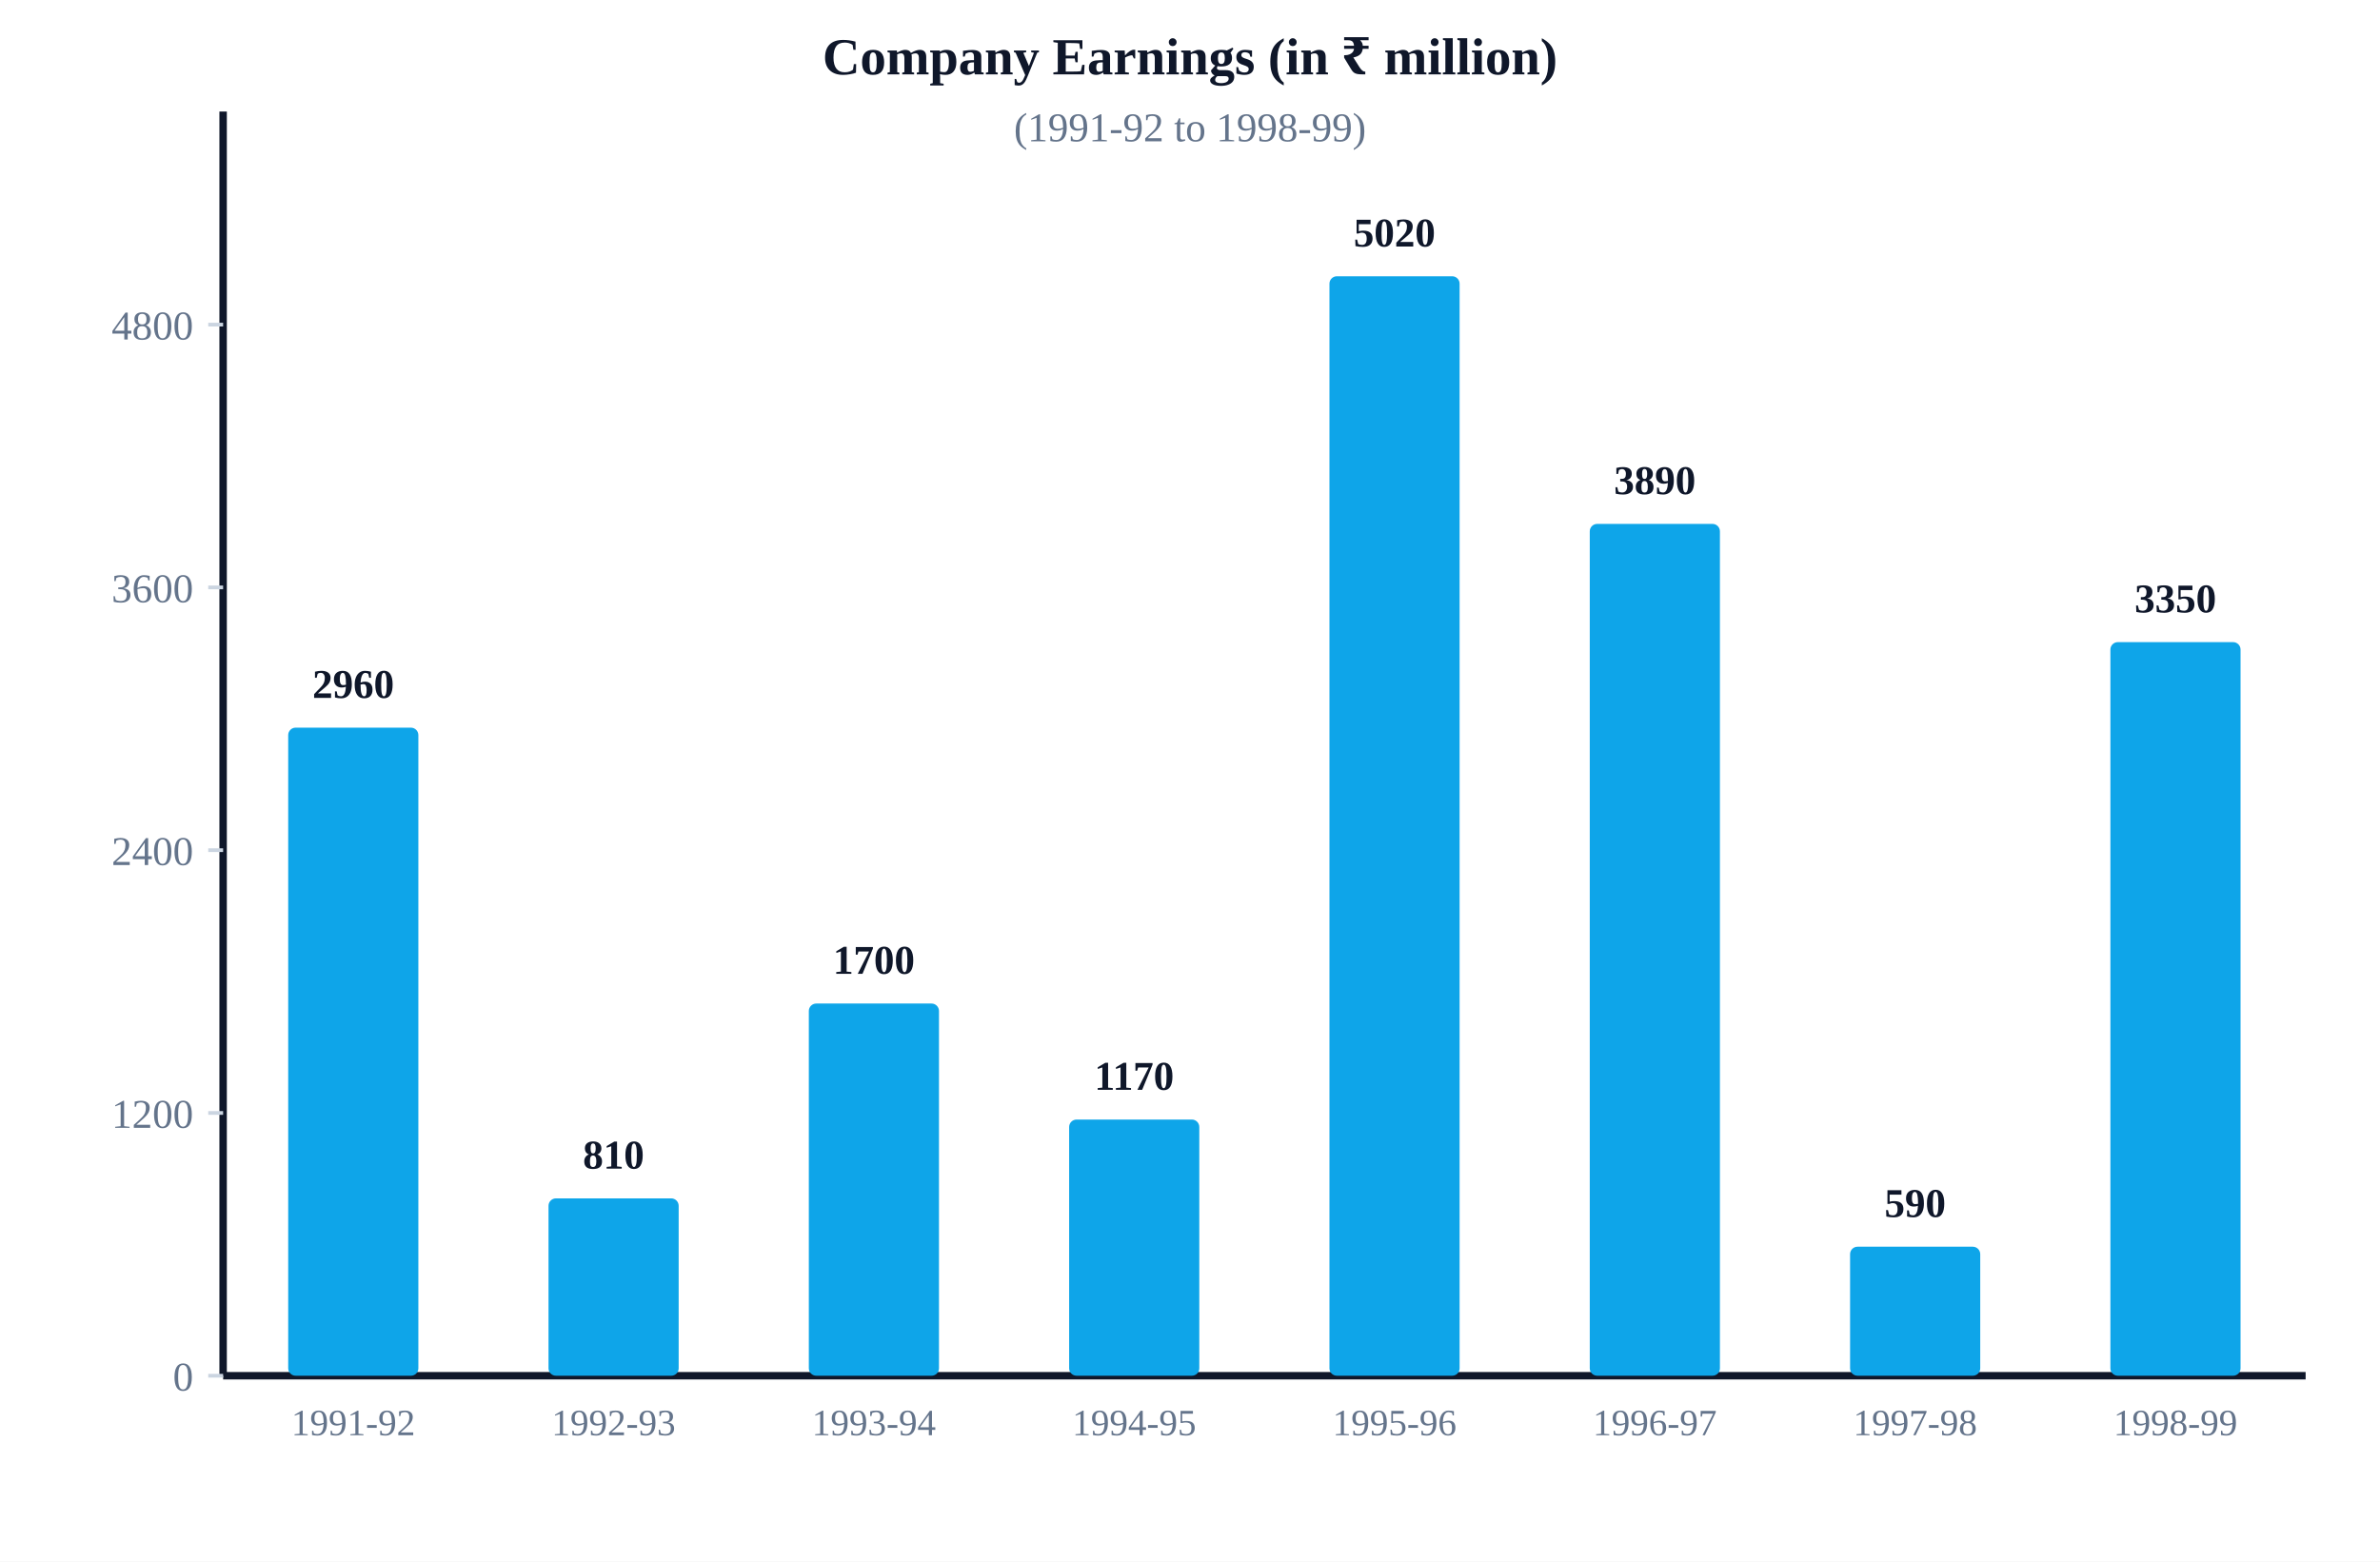
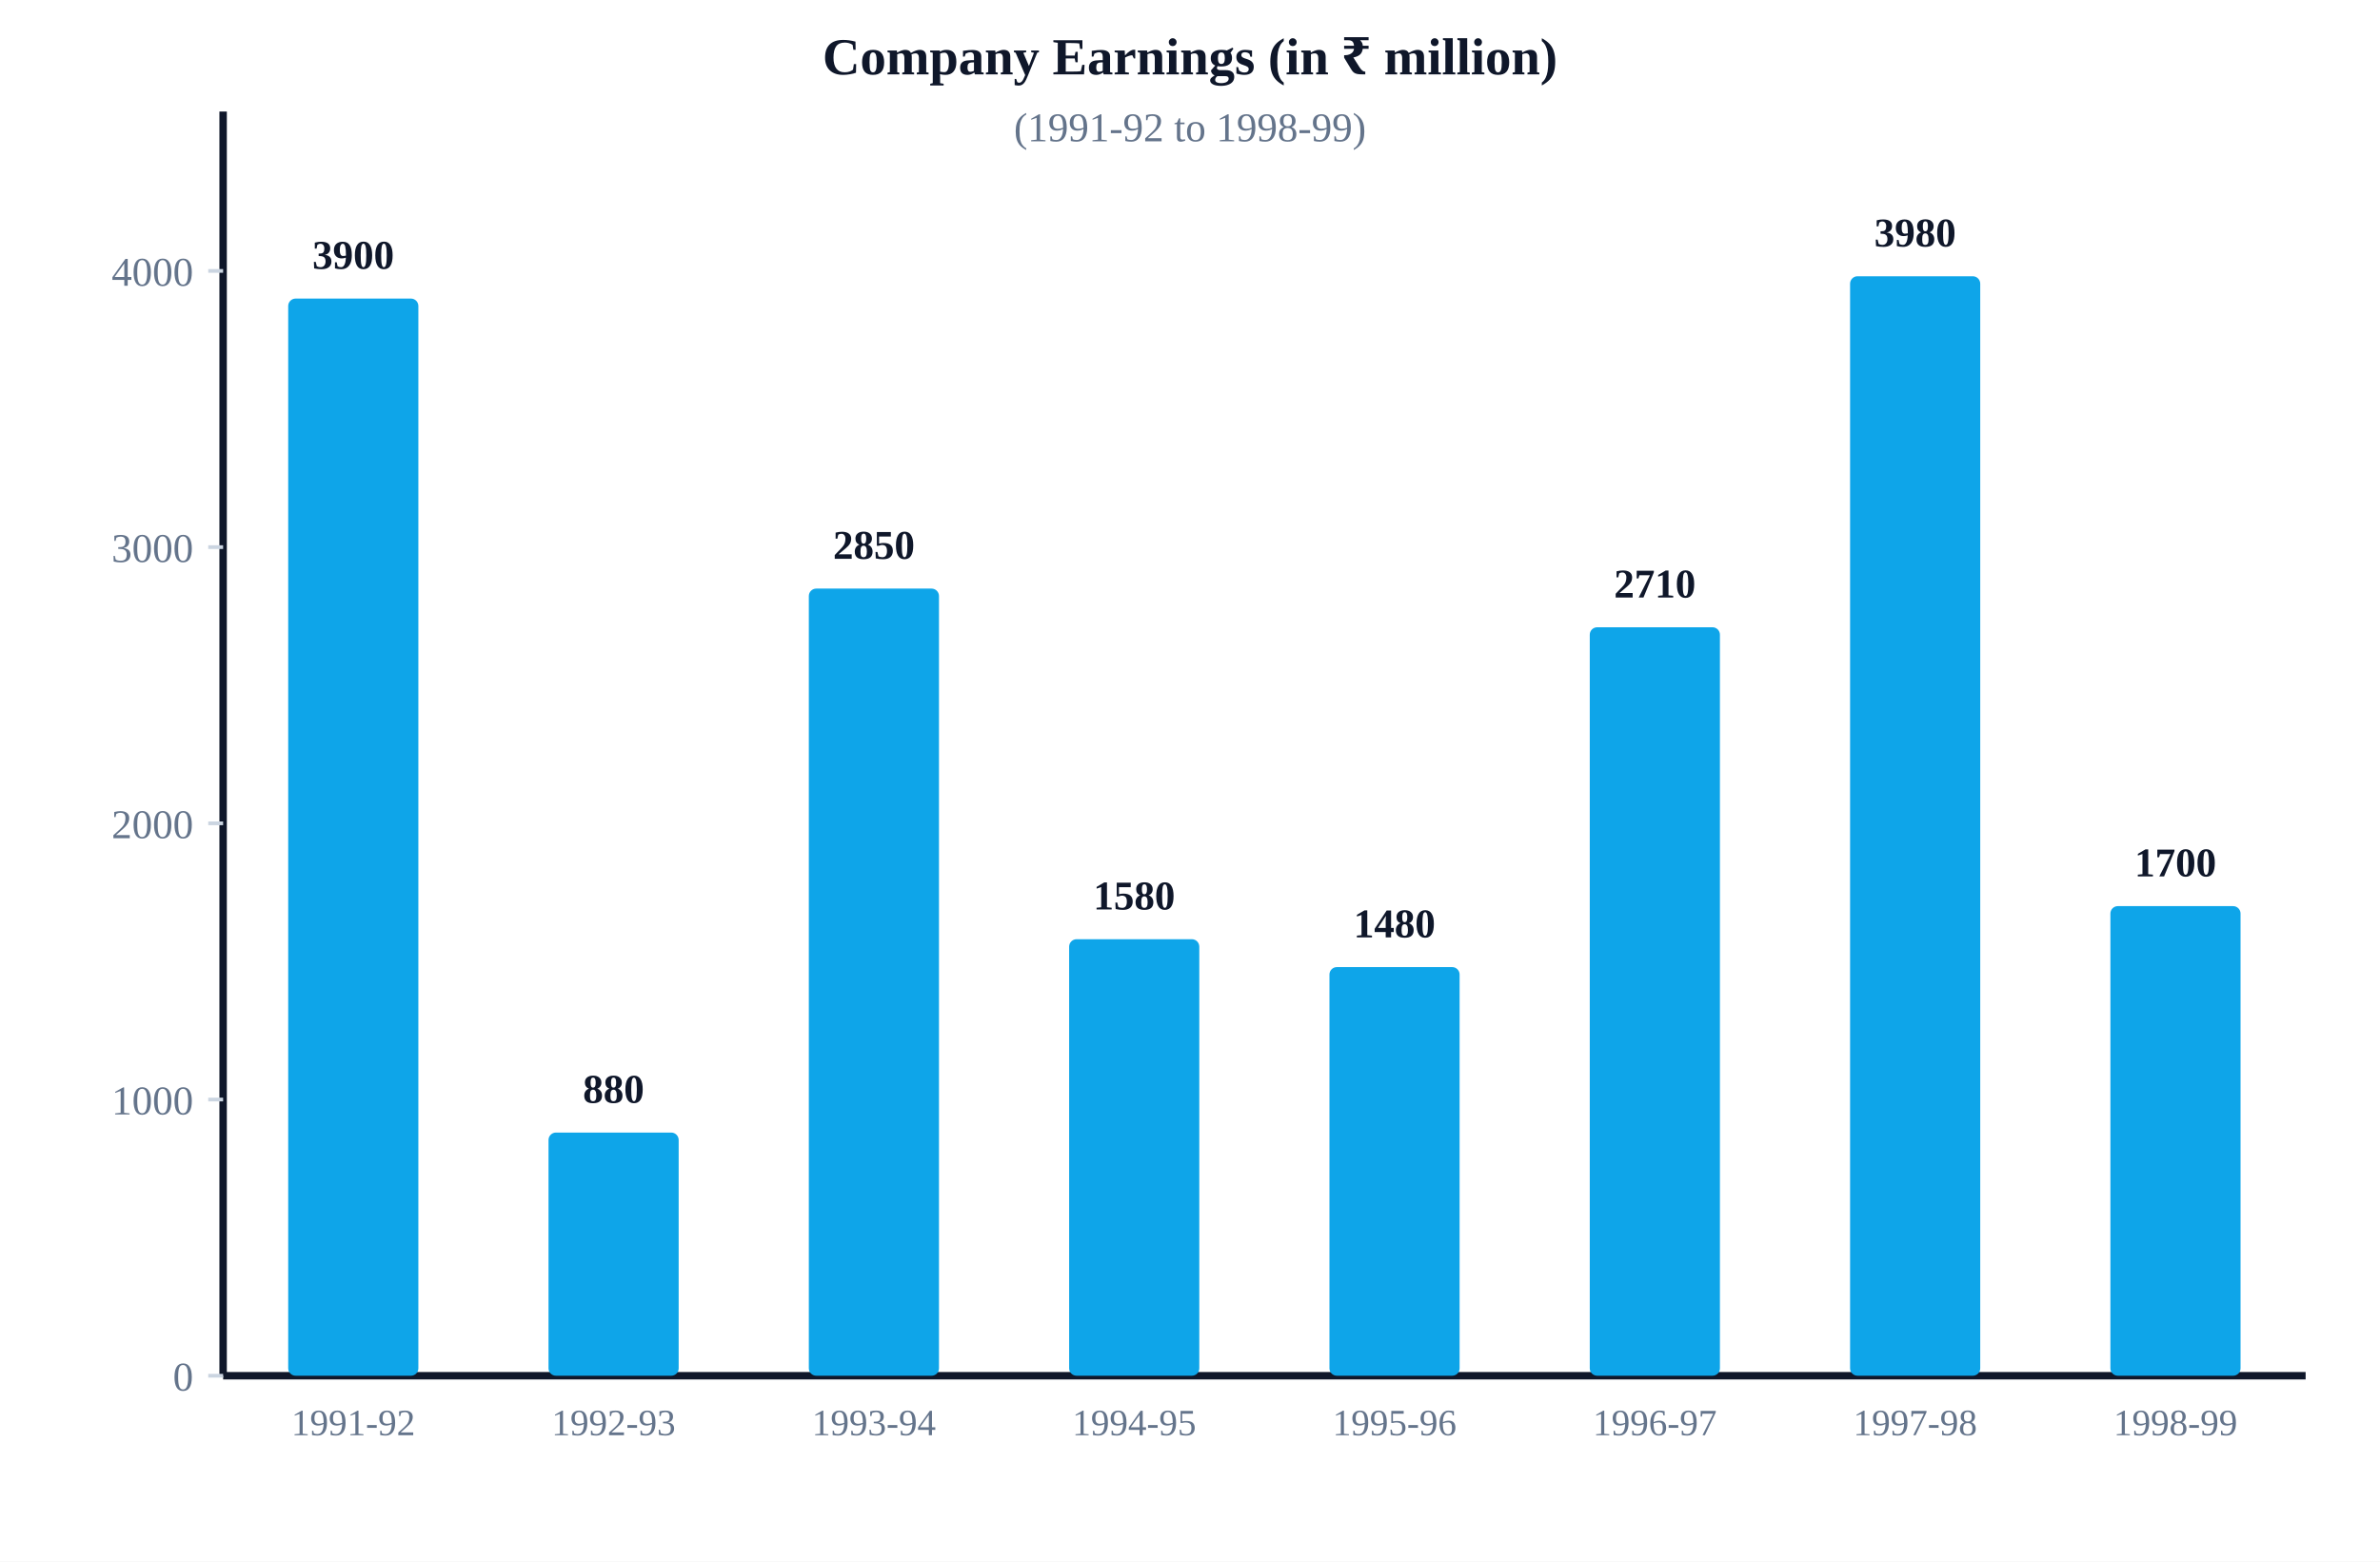
<svg xmlns="http://www.w3.org/2000/svg" viewBox="0 0 640 420">
  <rect width="640" height="420" fill="#ffffff" />
  <text x="320" y="20" font-size="14" text-anchor="middle" fill="#0f172a" font-weight="700">Company Earnings (in ₹ million)</text>
  <text x="320" y="38" font-size="11" text-anchor="middle" fill="#64748b">(1991-92 to 1998-99)</text>
  <line x1="60" y1="370" x2="620" y2="370" stroke="#0f172a" stroke-width="2" />
  <line x1="60" y1="30" x2="60" y2="370" stroke="#0f172a" stroke-width="2" />
  <text x="52" y="374" font-size="11" text-anchor="end" fill="#64748b">0</text>
  <line x1="56" y1="370" x2="60" y2="370" stroke="#cbd5e1" stroke-width="1" />
-   <text x="52" y="303.326" font-size="11" text-anchor="end" fill="#64748b">1200</text>
-   <line x1="56" y1="299.326" x2="60" y2="299.326" stroke="#cbd5e1" stroke-width="1" />
-   <text x="52" y="232.652" font-size="11" text-anchor="end" fill="#64748b">2400</text>
-   <line x1="56" y1="228.652" x2="60" y2="228.652" stroke="#cbd5e1" stroke-width="1" />
-   <text x="52" y="161.979" font-size="11" text-anchor="end" fill="#64748b">3600</text>
-   <line x1="56" y1="157.979" x2="60" y2="157.979" stroke="#cbd5e1" stroke-width="1" />
-   <text x="52" y="91.305" font-size="11" text-anchor="end" fill="#64748b">4800</text>
-   <line x1="56" y1="87.305" x2="60" y2="87.305" stroke="#cbd5e1" stroke-width="1" />
-   <rect x="77.5" y="195.7" width="35.0" height="174.3" fill="#0ea5e9" rx="2" />
-   <text x="95.0" y="187.7" font-size="11" text-anchor="middle" fill="#0f172a" font-weight="600">2960</text>
+   <text x="52" y="299.716" font-size="11" text-anchor="end" fill="#64748b">1000</text>
+   <line x1="56" y1="295.716" x2="60" y2="295.716" stroke="#cbd5e1" stroke-width="1" />
+   <text x="52" y="225.431" font-size="11" text-anchor="end" fill="#64748b">2000</text>
+   <line x1="56" y1="221.431" x2="60" y2="221.431" stroke="#cbd5e1" stroke-width="1" />
+   <text x="52" y="151.147" font-size="11" text-anchor="end" fill="#64748b">3000</text>
+   <line x1="56" y1="147.147" x2="60" y2="147.147" stroke="#cbd5e1" stroke-width="1" />
+   <text x="52" y="76.862" font-size="11" text-anchor="end" fill="#64748b">4000</text>
+   <line x1="56" y1="72.862" x2="60" y2="72.862" stroke="#cbd5e1" stroke-width="1" />
+   <rect x="77.5" y="80.3" width="35.0" height="289.7" fill="#0ea5e9" rx="2" />
+   <text x="95.0" y="72.3" font-size="11" text-anchor="middle" fill="#0f172a" font-weight="600">3900</text>
  <text x="95.0" y="386" font-size="10" text-anchor="middle" fill="#64748b">1991-92</text>
-   <rect x="147.5" y="322.3" width="35.0" height="47.7" fill="#0ea5e9" rx="2" />
-   <text x="165.0" y="314.3" font-size="11" text-anchor="middle" fill="#0f172a" font-weight="600">810</text>
+   <rect x="147.5" y="304.6" width="35.0" height="65.4" fill="#0ea5e9" rx="2" />
+   <text x="165.0" y="296.6" font-size="11" text-anchor="middle" fill="#0f172a" font-weight="600">880</text>
  <text x="165.0" y="386" font-size="10" text-anchor="middle" fill="#64748b">1992-93</text>
-   <rect x="217.5" y="269.9" width="35.0" height="100.1" fill="#0ea5e9" rx="2" />
-   <text x="235.0" y="261.9" font-size="11" text-anchor="middle" fill="#0f172a" font-weight="600">1700</text>
+   <rect x="217.5" y="158.3" width="35.0" height="211.7" fill="#0ea5e9" rx="2" />
+   <text x="235.0" y="150.3" font-size="11" text-anchor="middle" fill="#0f172a" font-weight="600">2850</text>
  <text x="235.0" y="386" font-size="10" text-anchor="middle" fill="#64748b">1993-94</text>
-   <rect x="287.5" y="301.1" width="35.0" height="68.9" fill="#0ea5e9" rx="2" />
-   <text x="305.0" y="293.1" font-size="11" text-anchor="middle" fill="#0f172a" font-weight="600">1170</text>
+   <rect x="287.5" y="252.6" width="35.0" height="117.4" fill="#0ea5e9" rx="2" />
+   <text x="305.0" y="244.6" font-size="11" text-anchor="middle" fill="#0f172a" font-weight="600">1580</text>
  <text x="305.0" y="386" font-size="10" text-anchor="middle" fill="#64748b">1994-95</text>
-   <rect x="357.5" y="74.3" width="35.0" height="295.7" fill="#0ea5e9" rx="2" />
-   <text x="375.0" y="66.3" font-size="11" text-anchor="middle" fill="#0f172a" font-weight="600">5020</text>
+   <rect x="357.5" y="260.1" width="35.0" height="109.9" fill="#0ea5e9" rx="2" />
+   <text x="375.0" y="252.1" font-size="11" text-anchor="middle" fill="#0f172a" font-weight="600">1480</text>
  <text x="375.0" y="386" font-size="10" text-anchor="middle" fill="#64748b">1995-96</text>
-   <rect x="427.5" y="140.9" width="35.0" height="229.1" fill="#0ea5e9" rx="2" />
-   <text x="445.0" y="132.9" font-size="11" text-anchor="middle" fill="#0f172a" font-weight="600">3890</text>
+   <rect x="427.5" y="168.7" width="35.0" height="201.3" fill="#0ea5e9" rx="2" />
+   <text x="445.0" y="160.7" font-size="11" text-anchor="middle" fill="#0f172a" font-weight="600">2710</text>
  <text x="445.0" y="386" font-size="10" text-anchor="middle" fill="#64748b">1996-97</text>
-   <rect x="497.5" y="335.3" width="35.0" height="34.7" fill="#0ea5e9" rx="2" />
-   <text x="515.0" y="327.3" font-size="11" text-anchor="middle" fill="#0f172a" font-weight="600">590</text>
+   <rect x="497.5" y="74.3" width="35.0" height="295.7" fill="#0ea5e9" rx="2" />
+   <text x="515.0" y="66.3" font-size="11" text-anchor="middle" fill="#0f172a" font-weight="600">3980</text>
  <text x="515.0" y="386" font-size="10" text-anchor="middle" fill="#64748b">1997-98</text>
-   <rect x="567.5" y="172.7" width="35.0" height="197.3" fill="#0ea5e9" rx="2" />
-   <text x="585.0" y="164.7" font-size="11" text-anchor="middle" fill="#0f172a" font-weight="600">3350</text>
+   <rect x="567.5" y="243.7" width="35.0" height="126.3" fill="#0ea5e9" rx="2" />
+   <text x="585.0" y="235.7" font-size="11" text-anchor="middle" fill="#0f172a" font-weight="600">1700</text>
  <text x="585.0" y="386" font-size="10" text-anchor="middle" fill="#64748b">1998-99</text>
</svg>
